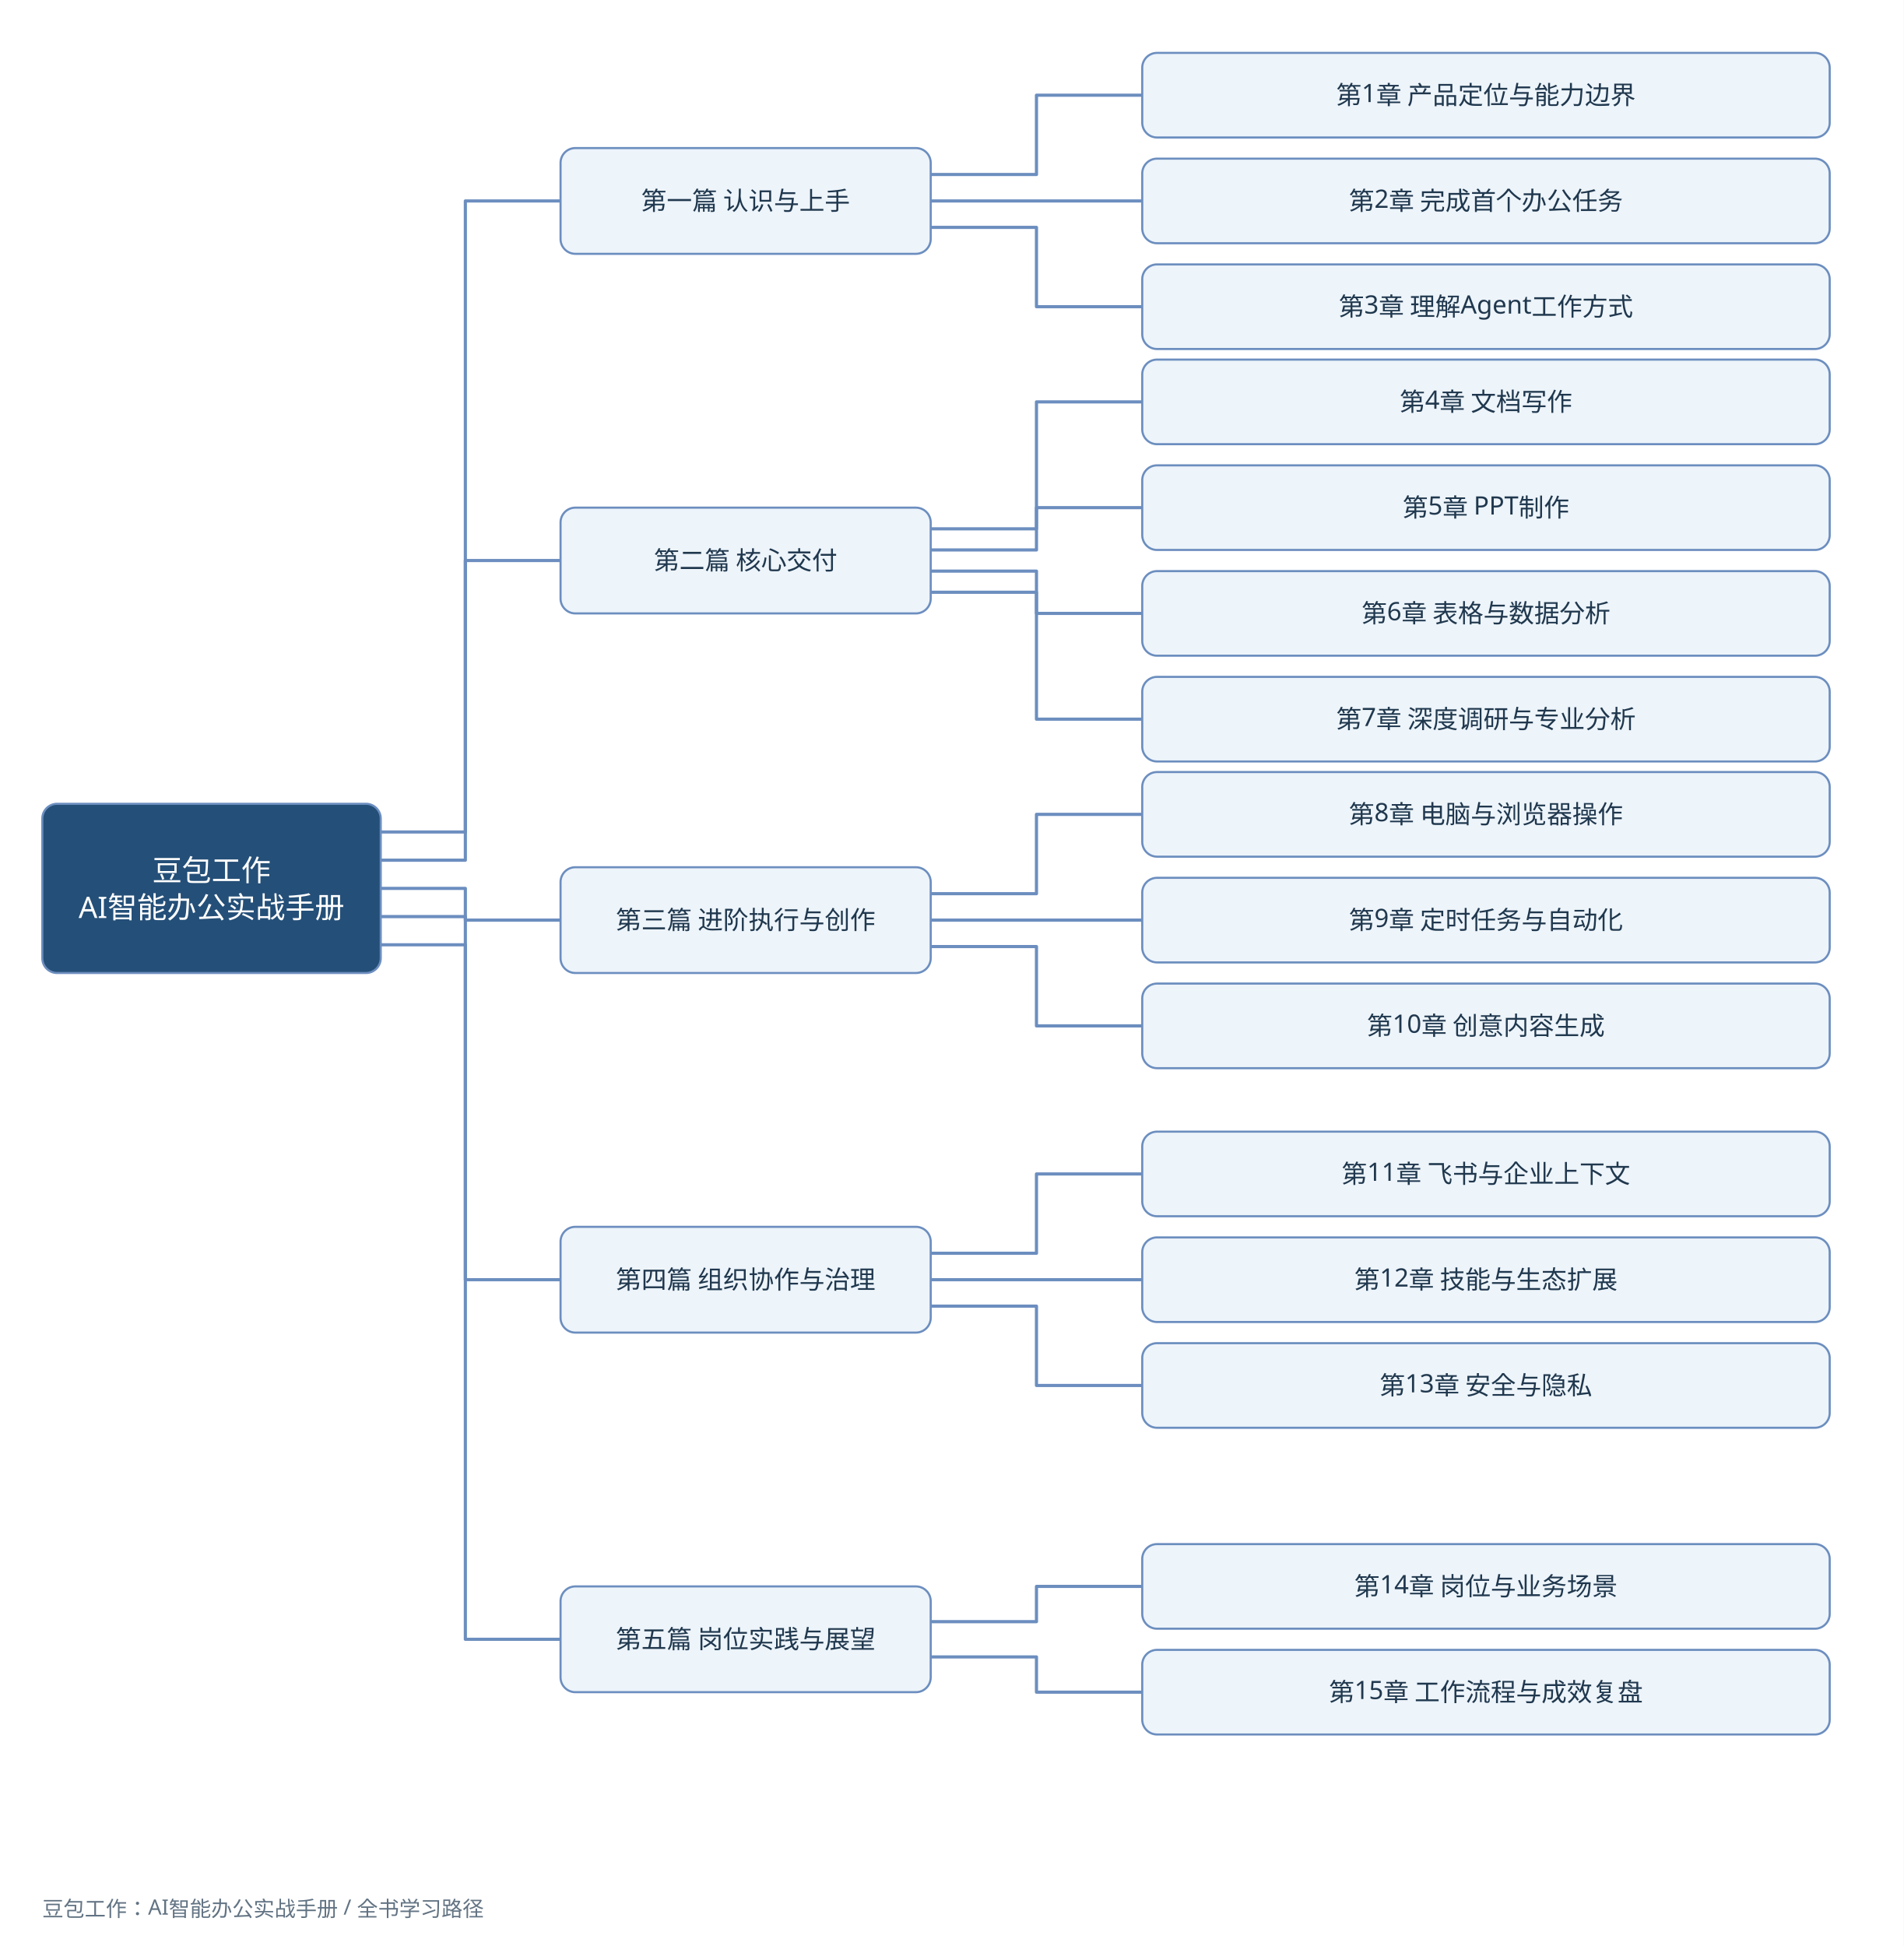
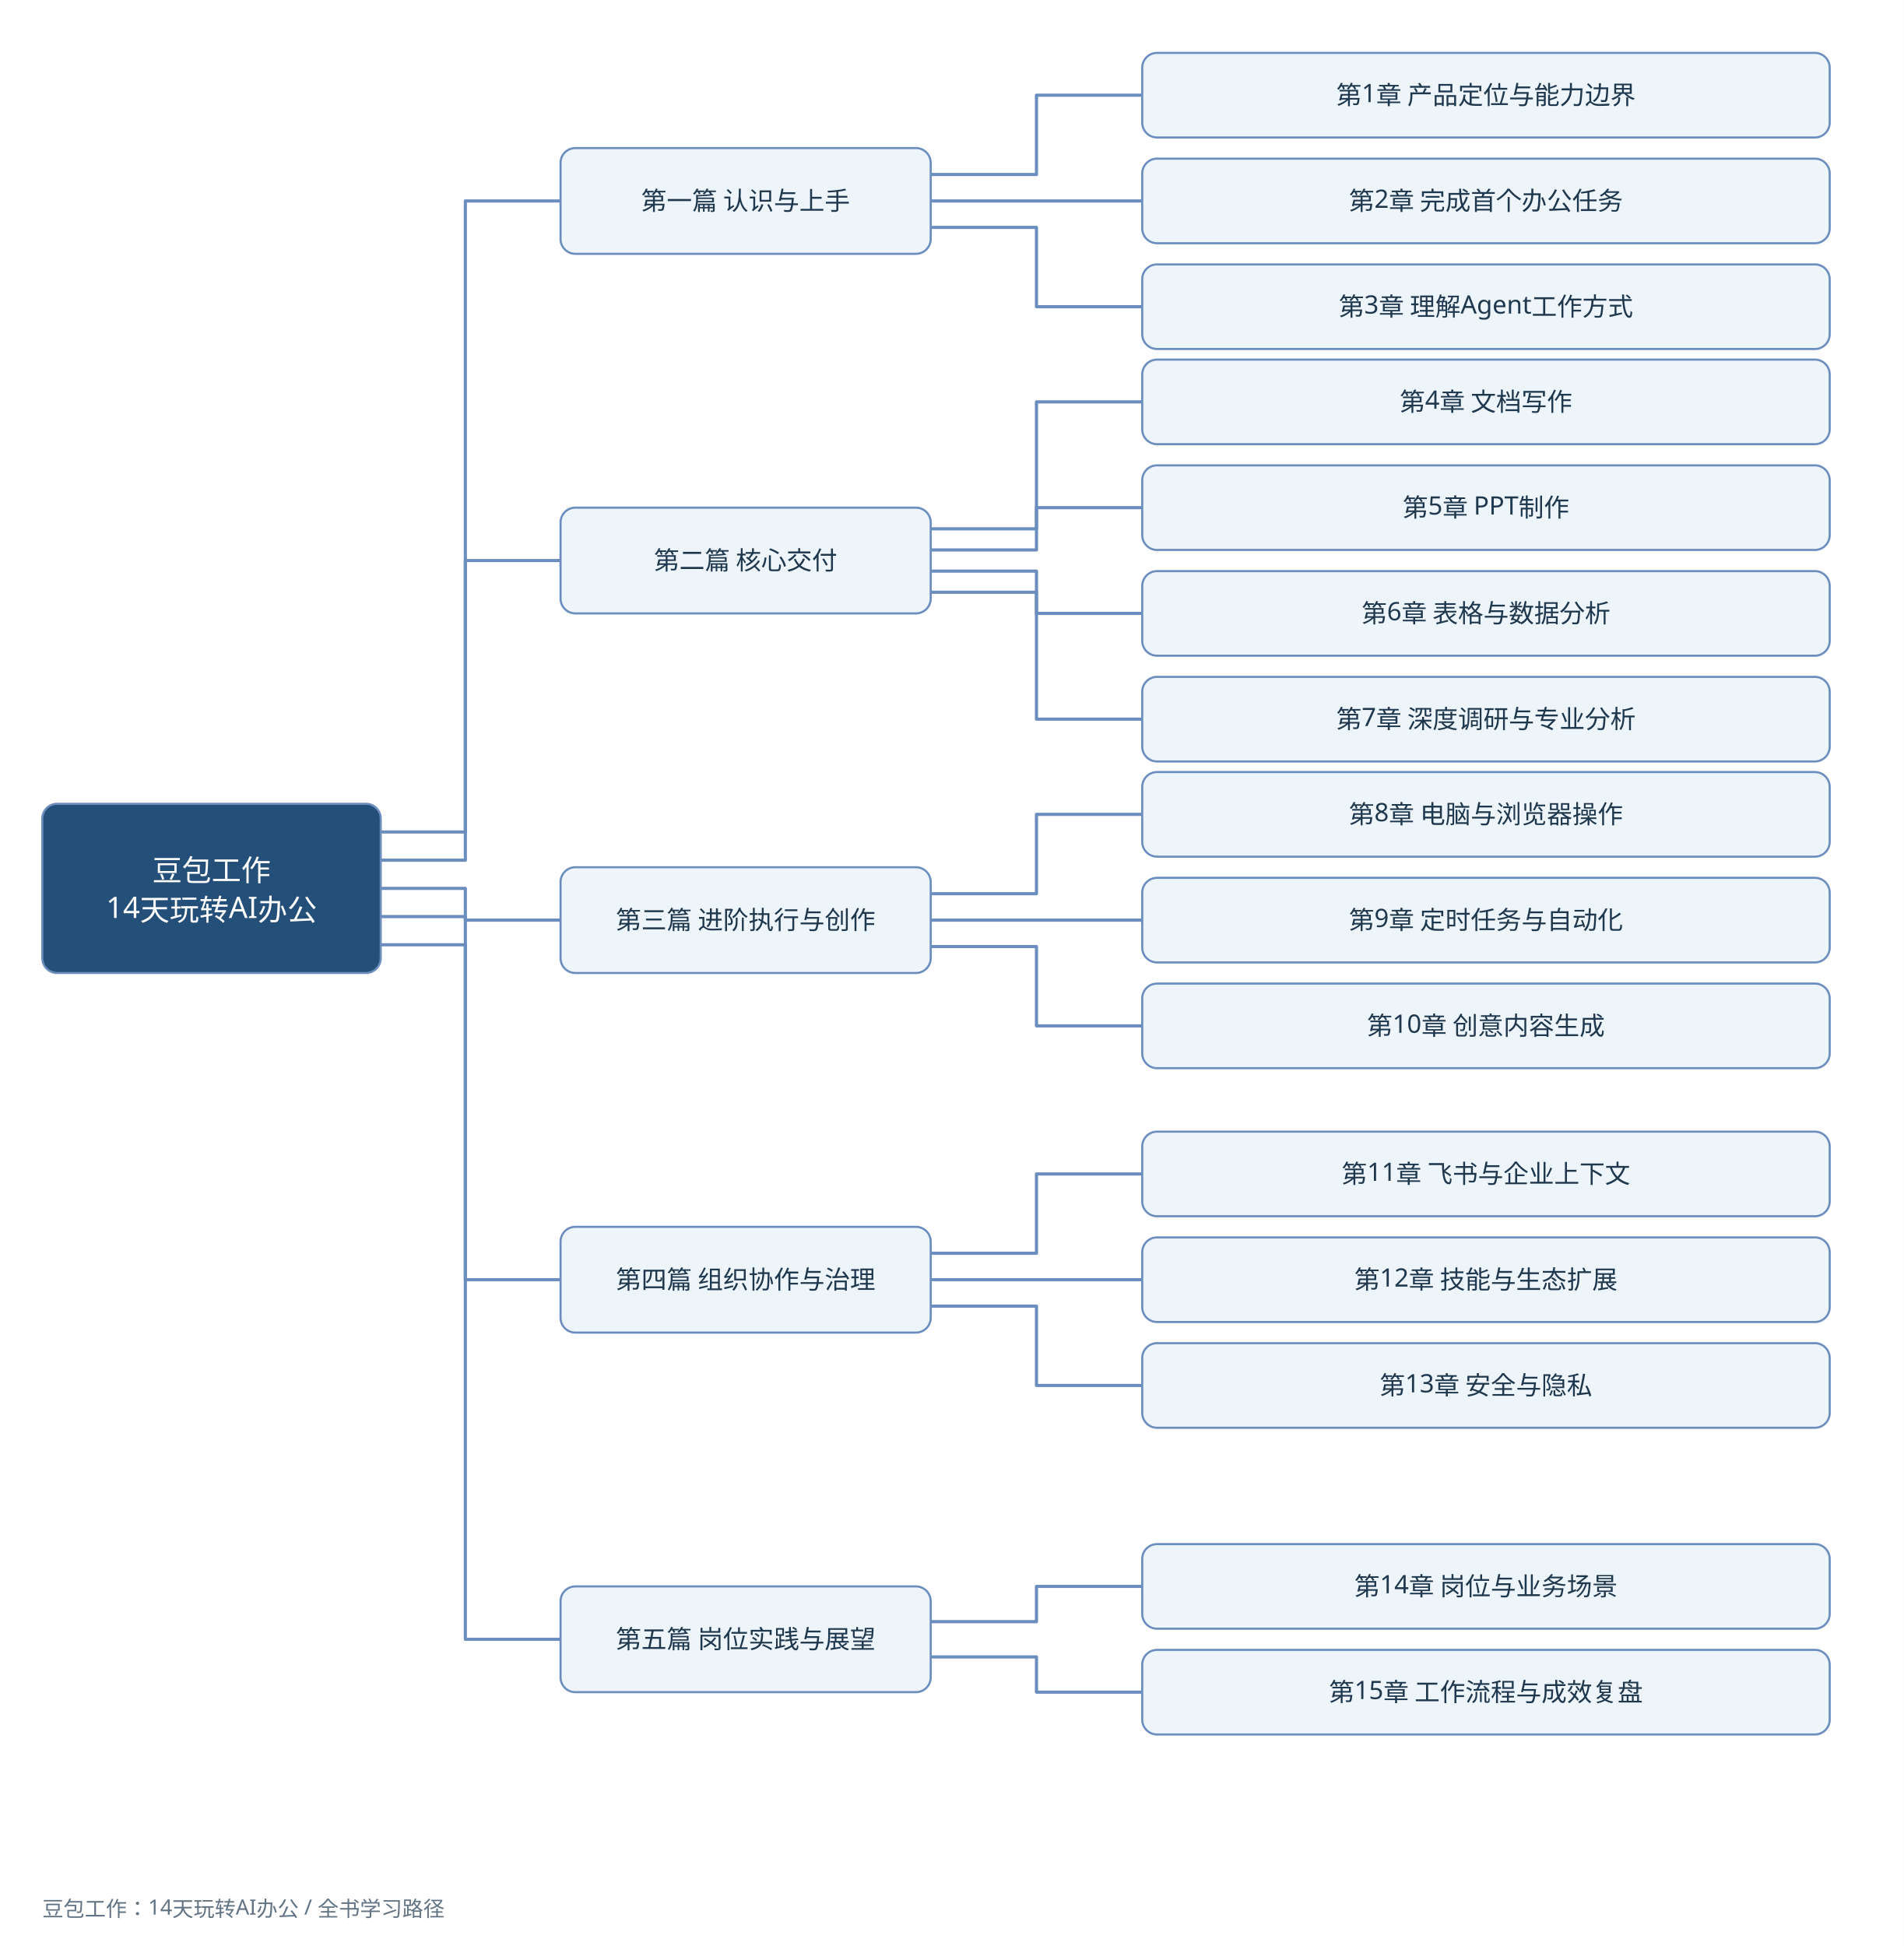
<svg xmlns="http://www.w3.org/2000/svg" width="1800" height="1840" viewBox="0 0 1800 1840">
  <rect width="100%" height="100%" fill="white" />
  <polyline points="360,786.667 440,786.667 440,190 530,190" fill="none" stroke="#6C8EBF" stroke-width="3" stroke-linejoin="round" />
  <polyline points="880,165 980,165 980,90 1080,90" fill="none" stroke="#6C8EBF" stroke-width="3" stroke-linejoin="round" />
  <polyline points="880,190 980,190 980,190 1080,190" fill="none" stroke="#6C8EBF" stroke-width="3" stroke-linejoin="round" />
  <polyline points="880,215 980,215 980,290 1080,290" fill="none" stroke="#6C8EBF" stroke-width="3" stroke-linejoin="round" />
  <polyline points="360,813.333 440,813.333 440,530 530,530" fill="none" stroke="#6C8EBF" stroke-width="3" stroke-linejoin="round" />
  <polyline points="880,500 980,500 980,380 1080,380" fill="none" stroke="#6C8EBF" stroke-width="3" stroke-linejoin="round" />
  <polyline points="880,520 980,520 980,480 1080,480" fill="none" stroke="#6C8EBF" stroke-width="3" stroke-linejoin="round" />
  <polyline points="880,540 980,540 980,580 1080,580" fill="none" stroke="#6C8EBF" stroke-width="3" stroke-linejoin="round" />
  <polyline points="880,560 980,560 980,680 1080,680" fill="none" stroke="#6C8EBF" stroke-width="3" stroke-linejoin="round" />
  <polyline points="360,840 440,840 440,870 530,870" fill="none" stroke="#6C8EBF" stroke-width="3" stroke-linejoin="round" />
  <polyline points="880,845 980,845 980,770 1080,770" fill="none" stroke="#6C8EBF" stroke-width="3" stroke-linejoin="round" />
  <polyline points="880,870 980,870 980,870 1080,870" fill="none" stroke="#6C8EBF" stroke-width="3" stroke-linejoin="round" />
  <polyline points="880,895 980,895 980,970 1080,970" fill="none" stroke="#6C8EBF" stroke-width="3" stroke-linejoin="round" />
  <polyline points="360,866.667 440,866.667 440,1210 530,1210" fill="none" stroke="#6C8EBF" stroke-width="3" stroke-linejoin="round" />
  <polyline points="880,1185 980,1185 980,1110 1080,1110" fill="none" stroke="#6C8EBF" stroke-width="3" stroke-linejoin="round" />
  <polyline points="880,1210 980,1210 980,1210 1080,1210" fill="none" stroke="#6C8EBF" stroke-width="3" stroke-linejoin="round" />
  <polyline points="880,1235 980,1235 980,1310 1080,1310" fill="none" stroke="#6C8EBF" stroke-width="3" stroke-linejoin="round" />
  <polyline points="360,893.333 440,893.333 440,1550 530,1550" fill="none" stroke="#6C8EBF" stroke-width="3" stroke-linejoin="round" />
  <polyline points="880,1533.33 980,1533.33 980,1500 1080,1500" fill="none" stroke="#6C8EBF" stroke-width="3" stroke-linejoin="round" />
  <polyline points="880,1566.67 980,1566.67 980,1600 1080,1600" fill="none" stroke="#6C8EBF" stroke-width="3" stroke-linejoin="round" />
  <rect x="40" y="760" width="320" height="160" rx="14" fill="#244F78" stroke="#6C8EBF" stroke-width="2" />
  <text x="200" y="833" text-anchor="middle" font-family="Microsoft YaHei, sans-serif" font-size="28" fill="#FFFFFF">豆包工作</text>
-   <text x="200" y="868" text-anchor="middle" font-family="Microsoft YaHei, sans-serif" font-size="28" fill="#FFFFFF">AI智能办公实战手册</text>
+   <text x="200" y="868" text-anchor="middle" font-family="Microsoft YaHei, sans-serif" font-size="28" fill="#FFFFFF">14天玩转AI办公</text>
  <rect x="530" y="140" width="350" height="100" rx="14" fill="#EDF4FA" stroke="#6C8EBF" stroke-width="2" />
  <text x="705" y="198.5" text-anchor="middle" font-family="Microsoft YaHei, sans-serif" font-size="24" fill="#20384E">第一篇  认识与上手</text>
  <rect x="1080" y="50" width="650" height="80" rx="14" fill="#EDF4FA" stroke="#6C8EBF" stroke-width="2" />
  <text x="1405" y="98.5" text-anchor="middle" font-family="Microsoft YaHei, sans-serif" font-size="24" fill="#20384E">第1章  产品定位与能力边界</text>
  <rect x="1080" y="150" width="650" height="80" rx="14" fill="#EDF4FA" stroke="#6C8EBF" stroke-width="2" />
  <text x="1405" y="198.5" text-anchor="middle" font-family="Microsoft YaHei, sans-serif" font-size="24" fill="#20384E">第2章  完成首个办公任务</text>
  <rect x="1080" y="250" width="650" height="80" rx="14" fill="#EDF4FA" stroke="#6C8EBF" stroke-width="2" />
  <text x="1405" y="298.5" text-anchor="middle" font-family="Microsoft YaHei, sans-serif" font-size="24" fill="#20384E">第3章  理解Agent工作方式</text>
  <rect x="530" y="480" width="350" height="100" rx="14" fill="#EDF4FA" stroke="#6C8EBF" stroke-width="2" />
  <text x="705" y="538.5" text-anchor="middle" font-family="Microsoft YaHei, sans-serif" font-size="24" fill="#20384E">第二篇  核心交付</text>
  <rect x="1080" y="340" width="650" height="80" rx="14" fill="#EDF4FA" stroke="#6C8EBF" stroke-width="2" />
  <text x="1405" y="388.5" text-anchor="middle" font-family="Microsoft YaHei, sans-serif" font-size="24" fill="#20384E">第4章  文档写作</text>
  <rect x="1080" y="440" width="650" height="80" rx="14" fill="#EDF4FA" stroke="#6C8EBF" stroke-width="2" />
  <text x="1405" y="488.5" text-anchor="middle" font-family="Microsoft YaHei, sans-serif" font-size="24" fill="#20384E">第5章  PPT制作</text>
  <rect x="1080" y="540" width="650" height="80" rx="14" fill="#EDF4FA" stroke="#6C8EBF" stroke-width="2" />
  <text x="1405" y="588.5" text-anchor="middle" font-family="Microsoft YaHei, sans-serif" font-size="24" fill="#20384E">第6章  表格与数据分析</text>
  <rect x="1080" y="640" width="650" height="80" rx="14" fill="#EDF4FA" stroke="#6C8EBF" stroke-width="2" />
  <text x="1405" y="688.5" text-anchor="middle" font-family="Microsoft YaHei, sans-serif" font-size="24" fill="#20384E">第7章  深度调研与专业分析</text>
  <rect x="530" y="820" width="350" height="100" rx="14" fill="#EDF4FA" stroke="#6C8EBF" stroke-width="2" />
  <text x="705" y="878.5" text-anchor="middle" font-family="Microsoft YaHei, sans-serif" font-size="24" fill="#20384E">第三篇  进阶执行与创作</text>
  <rect x="1080" y="730" width="650" height="80" rx="14" fill="#EDF4FA" stroke="#6C8EBF" stroke-width="2" />
  <text x="1405" y="778.5" text-anchor="middle" font-family="Microsoft YaHei, sans-serif" font-size="24" fill="#20384E">第8章  电脑与浏览器操作</text>
  <rect x="1080" y="830" width="650" height="80" rx="14" fill="#EDF4FA" stroke="#6C8EBF" stroke-width="2" />
  <text x="1405" y="878.5" text-anchor="middle" font-family="Microsoft YaHei, sans-serif" font-size="24" fill="#20384E">第9章  定时任务与自动化</text>
  <rect x="1080" y="930" width="650" height="80" rx="14" fill="#EDF4FA" stroke="#6C8EBF" stroke-width="2" />
  <text x="1405" y="978.5" text-anchor="middle" font-family="Microsoft YaHei, sans-serif" font-size="24" fill="#20384E">第10章  创意内容生成</text>
  <rect x="530" y="1160" width="350" height="100" rx="14" fill="#EDF4FA" stroke="#6C8EBF" stroke-width="2" />
  <text x="705" y="1218.5" text-anchor="middle" font-family="Microsoft YaHei, sans-serif" font-size="24" fill="#20384E">第四篇  组织协作与治理</text>
  <rect x="1080" y="1070" width="650" height="80" rx="14" fill="#EDF4FA" stroke="#6C8EBF" stroke-width="2" />
  <text x="1405" y="1118.5" text-anchor="middle" font-family="Microsoft YaHei, sans-serif" font-size="24" fill="#20384E">第11章  飞书与企业上下文</text>
  <rect x="1080" y="1170" width="650" height="80" rx="14" fill="#EDF4FA" stroke="#6C8EBF" stroke-width="2" />
  <text x="1405" y="1218.5" text-anchor="middle" font-family="Microsoft YaHei, sans-serif" font-size="24" fill="#20384E">第12章  技能与生态扩展</text>
  <rect x="1080" y="1270" width="650" height="80" rx="14" fill="#EDF4FA" stroke="#6C8EBF" stroke-width="2" />
  <text x="1405" y="1318.5" text-anchor="middle" font-family="Microsoft YaHei, sans-serif" font-size="24" fill="#20384E">第13章  安全与隐私</text>
  <rect x="530" y="1500" width="350" height="100" rx="14" fill="#EDF4FA" stroke="#6C8EBF" stroke-width="2" />
  <text x="705" y="1558.5" text-anchor="middle" font-family="Microsoft YaHei, sans-serif" font-size="24" fill="#20384E">第五篇  岗位实践与展望</text>
  <rect x="1080" y="1460" width="650" height="80" rx="14" fill="#EDF4FA" stroke="#6C8EBF" stroke-width="2" />
  <text x="1405" y="1508.5" text-anchor="middle" font-family="Microsoft YaHei, sans-serif" font-size="24" fill="#20384E">第14章  岗位与业务场景</text>
  <rect x="1080" y="1560" width="650" height="80" rx="14" fill="#EDF4FA" stroke="#6C8EBF" stroke-width="2" />
  <text x="1405" y="1608.5" text-anchor="middle" font-family="Microsoft YaHei, sans-serif" font-size="24" fill="#20384E">第15章  工作流程与成效复盘</text>
-   <text x="40" y="1812" font-family="Microsoft YaHei, sans-serif" font-size="20" fill="#627383">豆包工作：AI智能办公实战手册  /  全书学习路径</text>
+   <text x="40" y="1812" font-family="Microsoft YaHei, sans-serif" font-size="20" fill="#627383">豆包工作：14天玩转AI办公  /  全书学习路径</text>
</svg>
